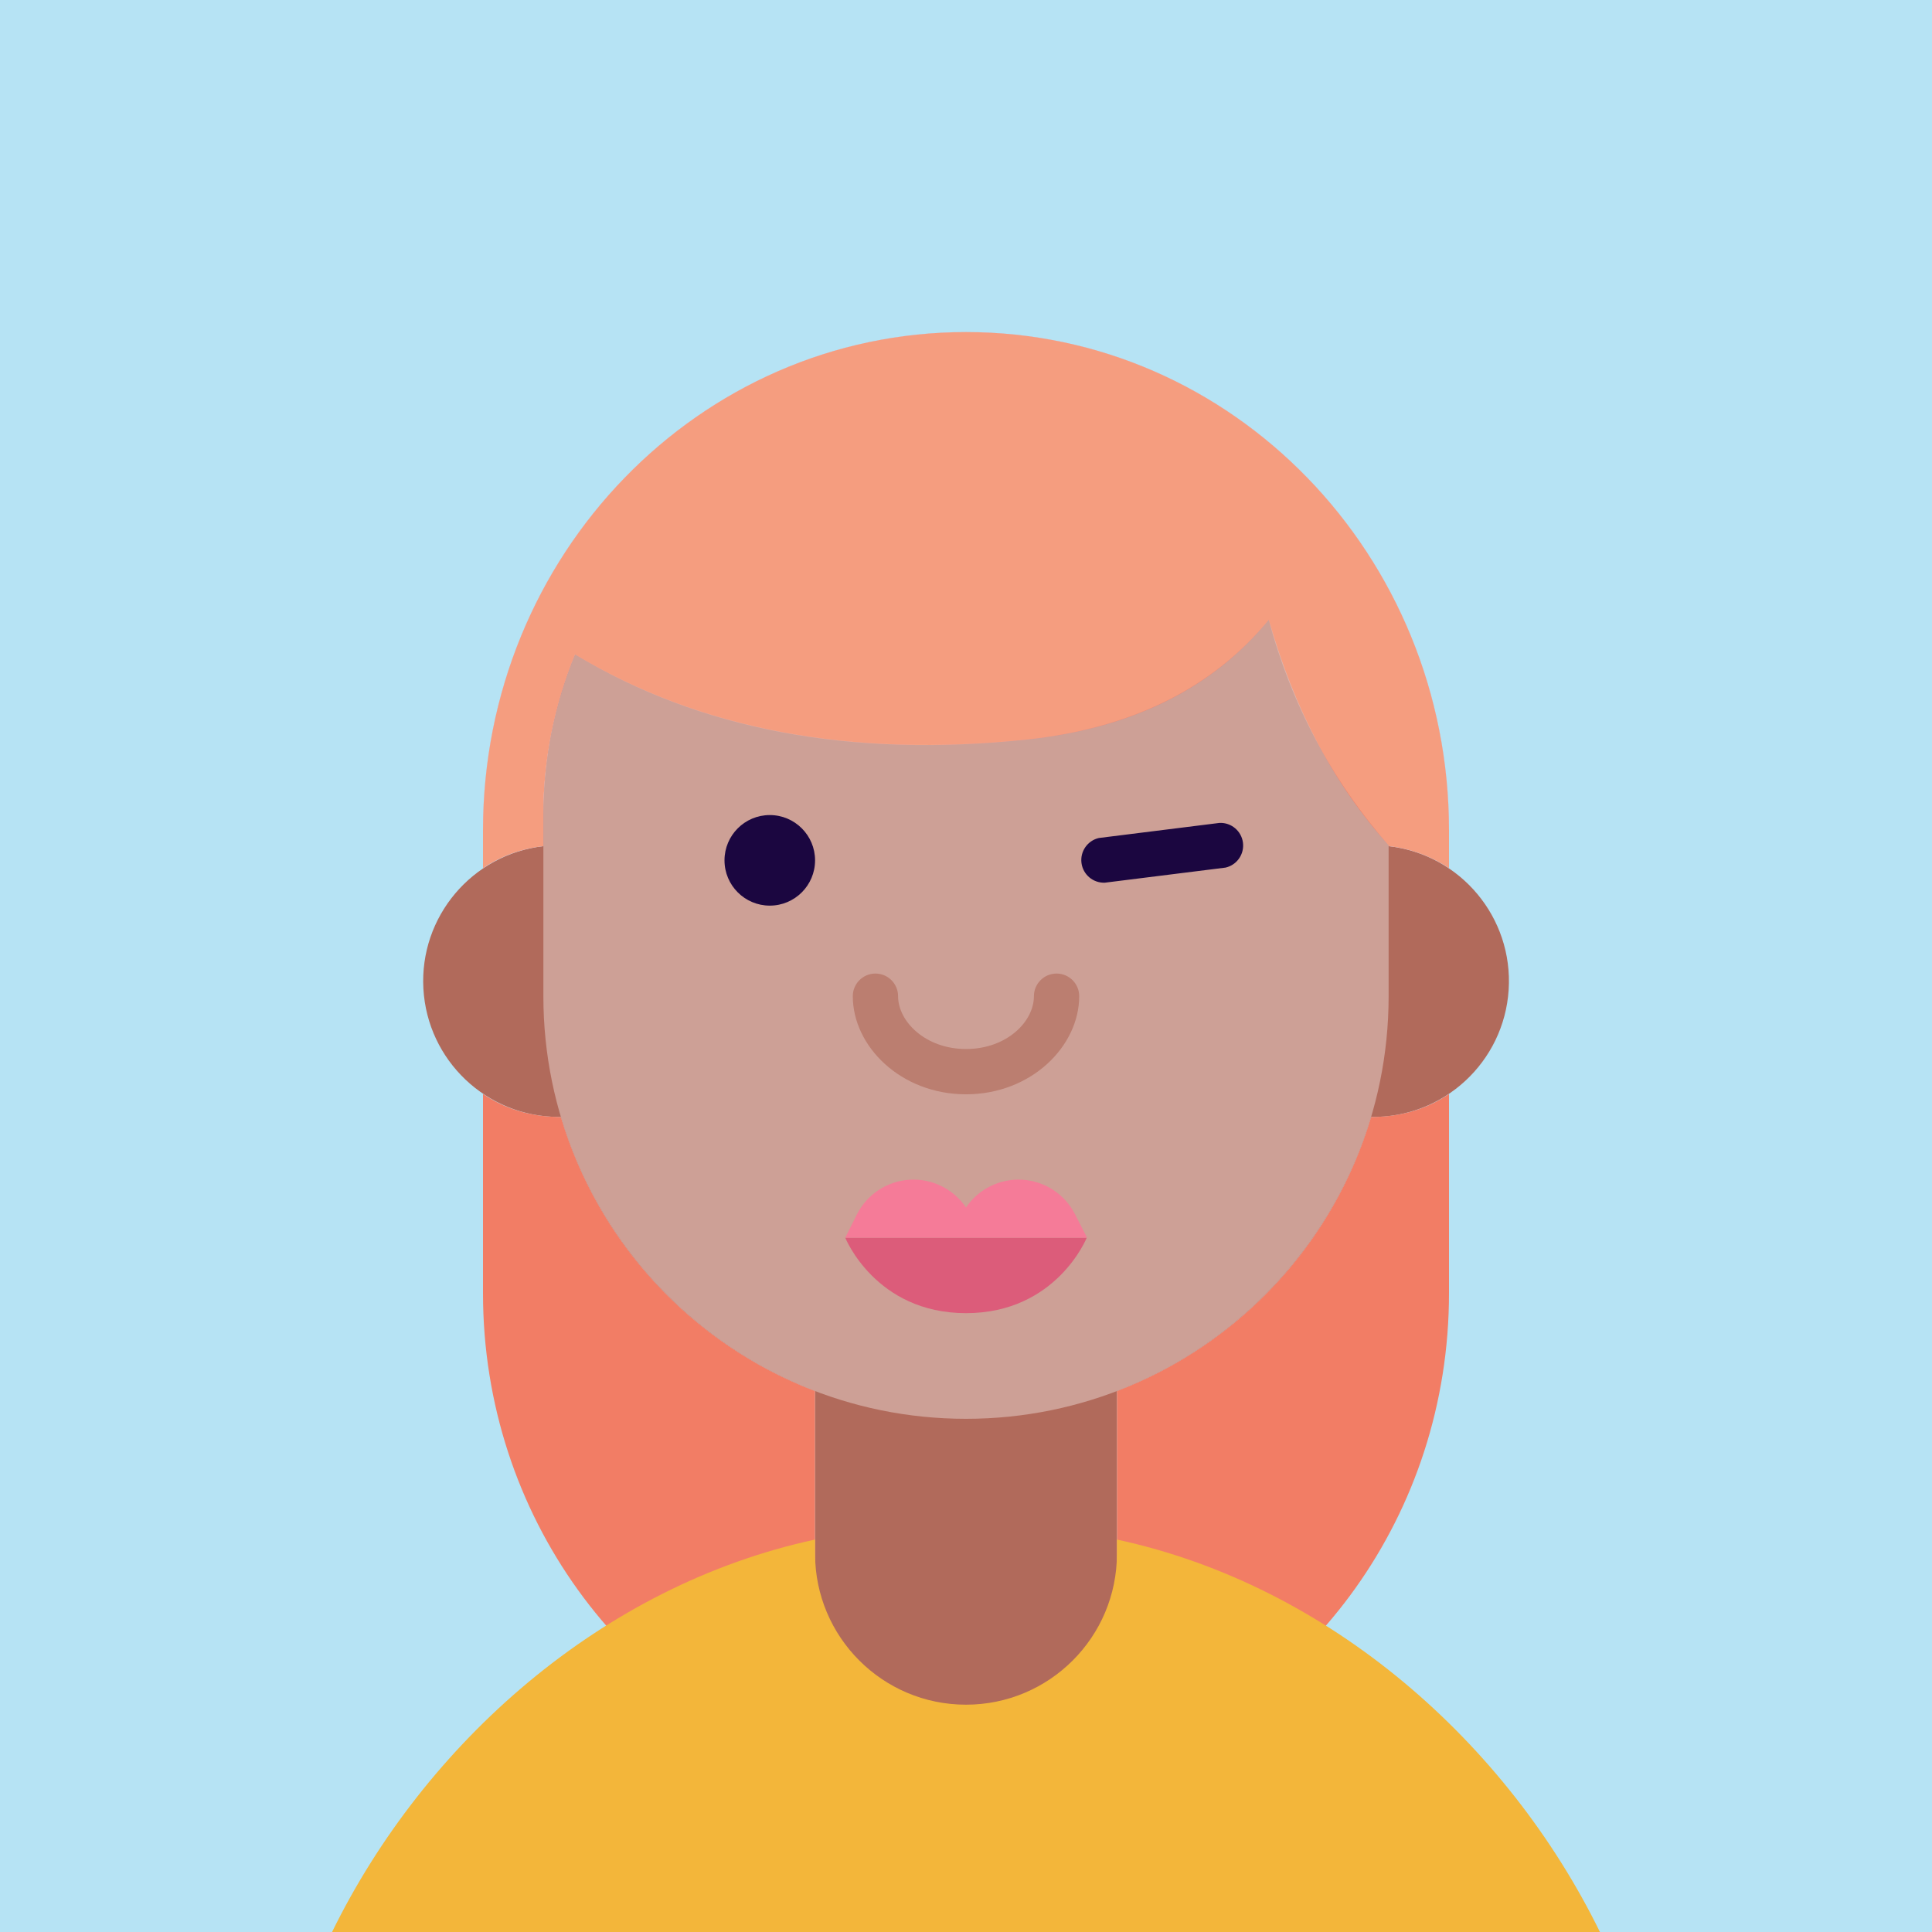
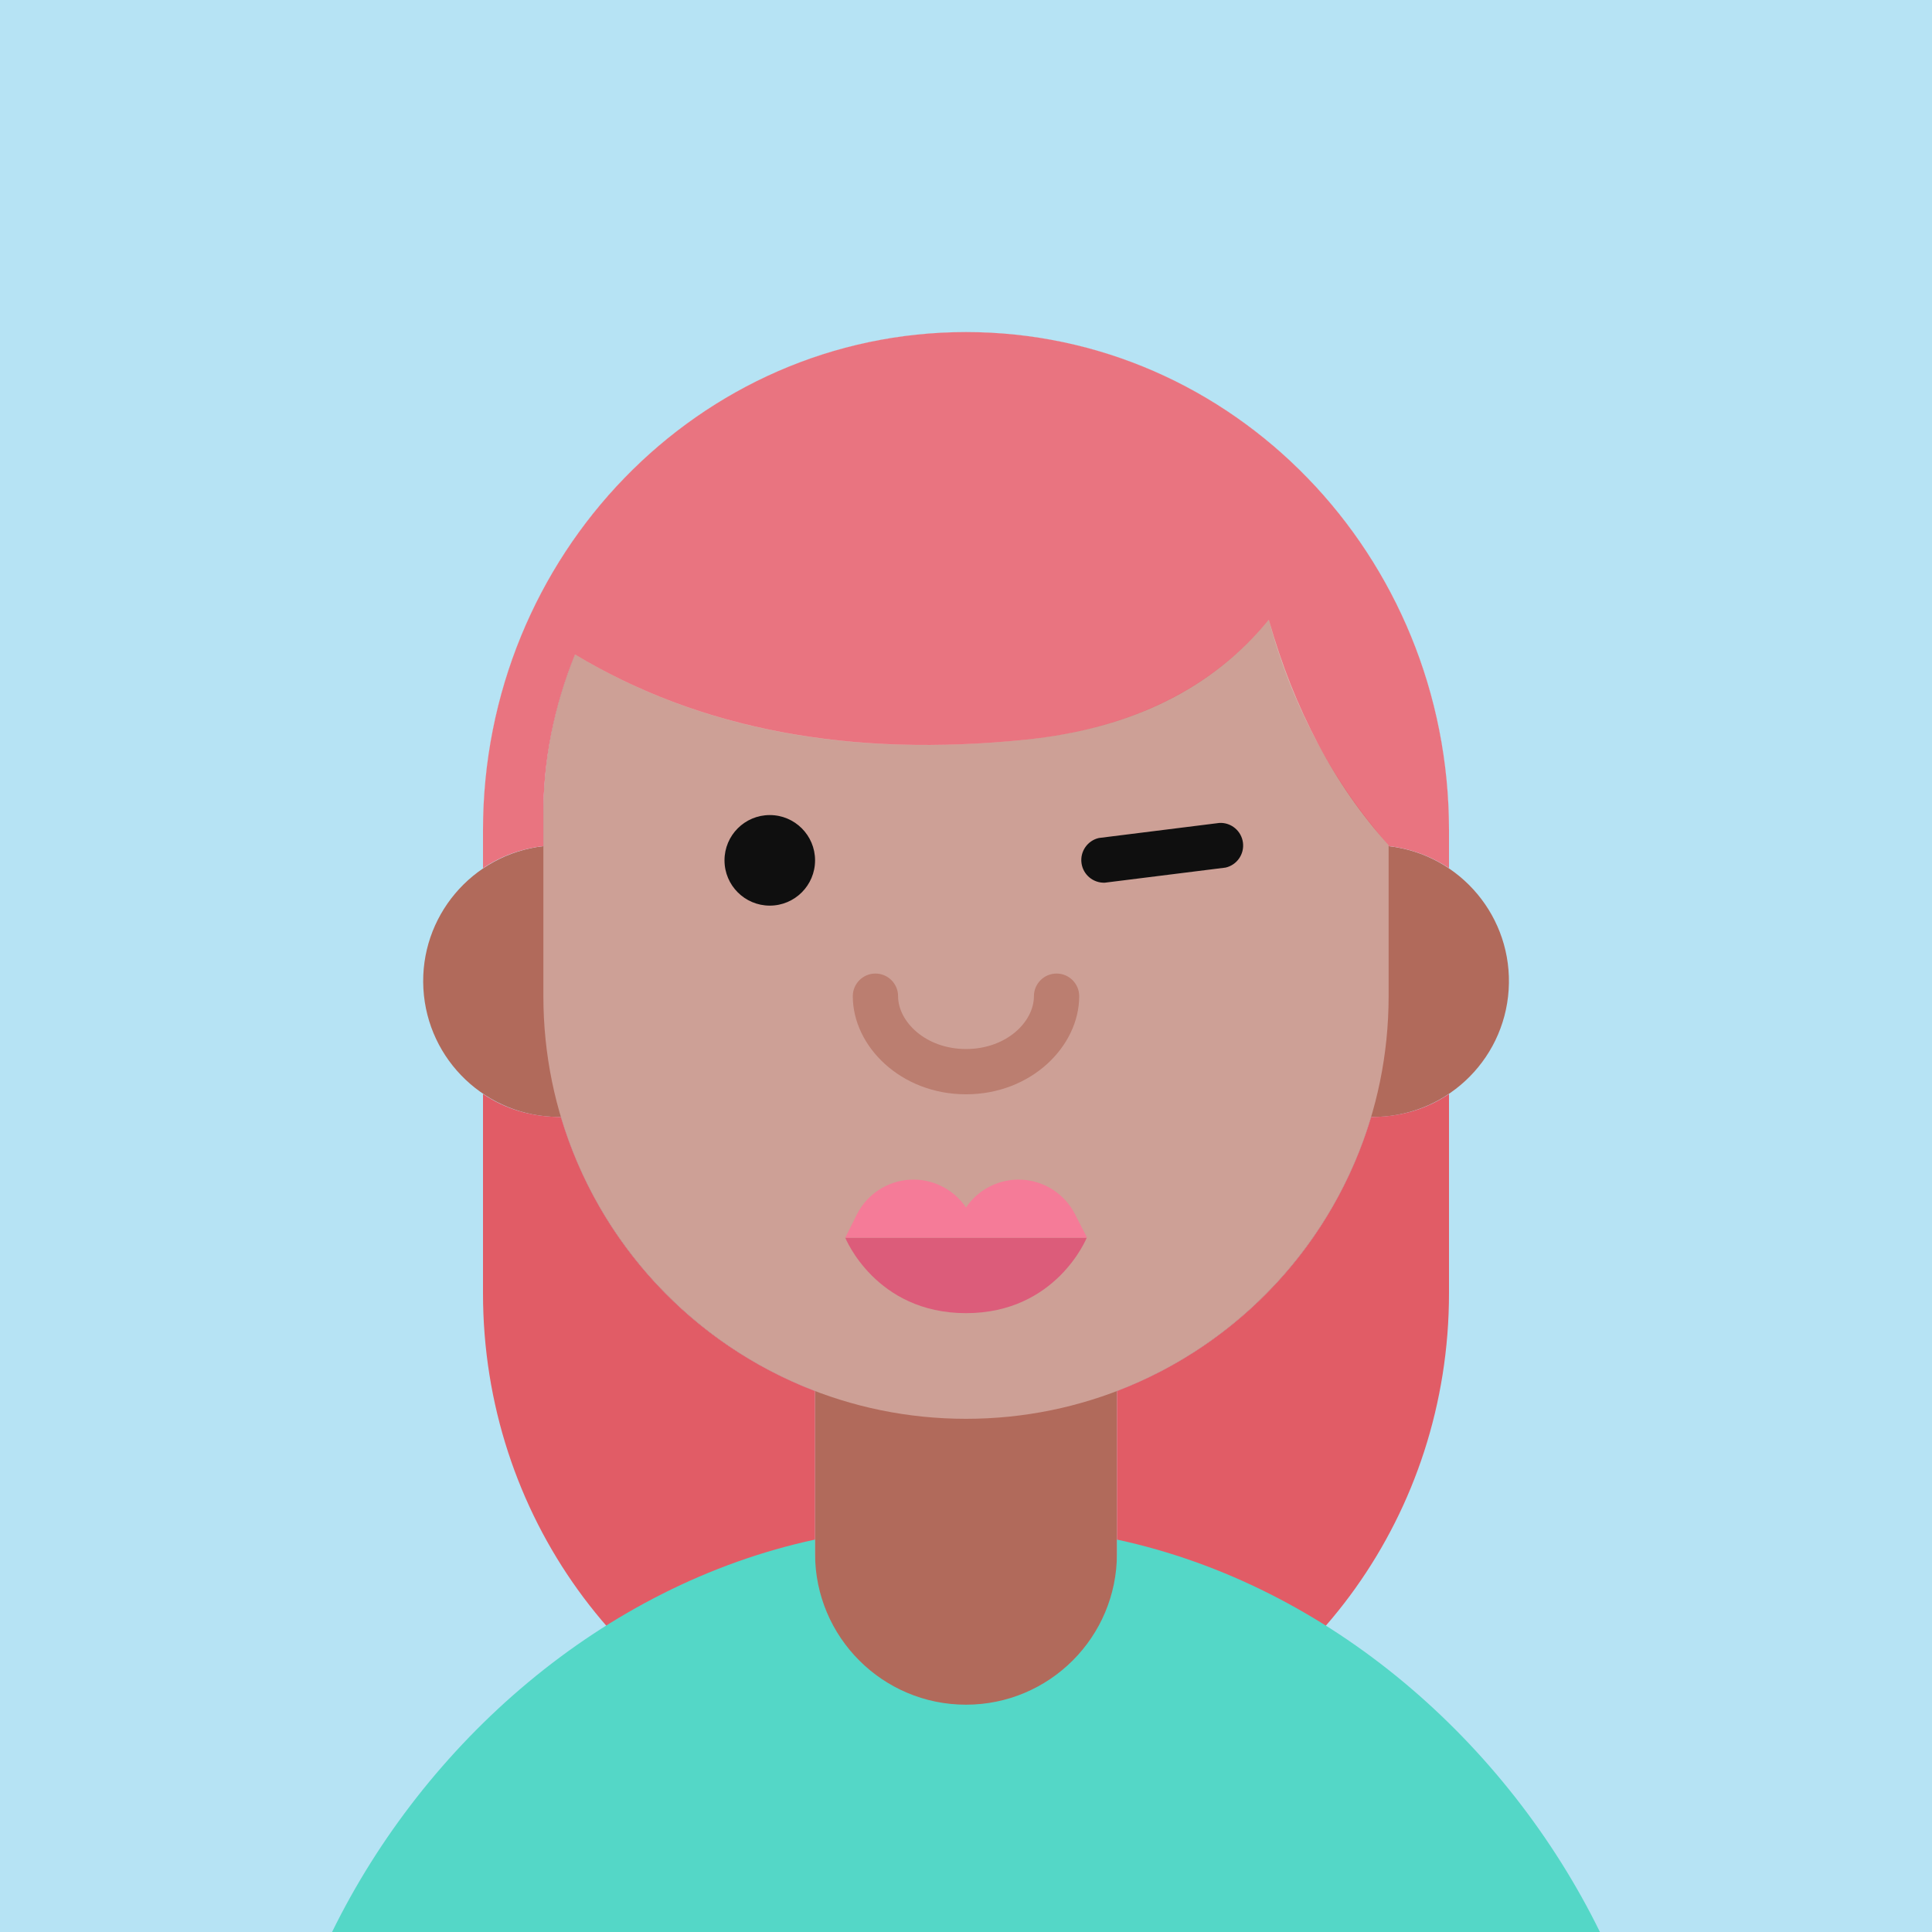
<svg xmlns="http://www.w3.org/2000/svg" viewBox="0 0 64 64" fill="none" shape-rendering="auto" aria-hidden="true">
  <defs>
    <g id="eyes-wink-0f7f3ddd">
-       <path d="M5.5 3a1.5 1.5 0 1 1 0 3 1.5 1.5 0 0 1 0-3m14.9.26a.75.75 0 0 1 .2 1.48l-4 .5a.75.75 0 0 1-.2-1.48z" fill="#1B0640" />
+       <path d="M5.5 3a1.5 1.5 0 1 1 0 3 1.5 1.5 0 0 1 0-3m14.9.26a.75.75 0 0 1 .2 1.48l-4 .5a.75.75 0 0 1-.2-1.48z" fill="#0f0f0f" />
    </g>
    <g id="hair-long-0f7f3ddd">
-       <path fill-rule="evenodd" clip-rule="evenodd" d="M36.5 23.5q-2.7-3-3.97-7.47-2.8 3.42-8.03 3.97-8.75.91-14.95-2.82A14 14 0 0 0 8.5 22.5v1.03q-1.11.13-2 .73V23c0-9.11 7.16-16.5 16-16.5s16 7.39 16 16.5v1.26a4.5 4.5 0 0 0-2-.73zm2 8.24v6.6c0 7.32-4.61 13.52-11 15.68V41.58a14 14 0 0 0 8.42-9.08H36q1.4-.02 2.5-.76m-32 6.6c0 7.37 4.68 13.6 11.13 15.73l-.13-7.02v-5.47a14 14 0 0 1-8.42-9.08H9q-1.4-.02-2.5-.76z" fill="#f27d65" />
+       <path fill-rule="evenodd" clip-rule="evenodd" d="M36.5 23.5q-2.7-3-3.97-7.47-2.8 3.42-8.03 3.97-8.75.91-14.95-2.82A14 14 0 0 0 8.5 22.5v1.03q-1.11.13-2 .73V23c0-9.11 7.16-16.5 16-16.5s16 7.39 16 16.5v1.26a4.5 4.5 0 0 0-2-.73zm2 8.24v6.6c0 7.32-4.61 13.52-11 15.68V41.58a14 14 0 0 0 8.42-9.08H36q1.4-.02 2.5-.76m-32 6.6c0 7.37 4.68 13.6 11.13 15.73l-.13-7.02v-5.47a14 14 0 0 1-8.42-9.08H9q-1.4-.02-2.5-.76z" fill="#e15c66" />
      <path d="M32.53 16.03a18.5 18.5 0 0 0 3.97 7.47v.03q1.11.13 2 .73V23c0-9.11-7.16-16.5-16-16.5s-16 7.39-16 16.5v1.26q.89-.6 2-.73V22.5q.02-2.84 1.05-5.32 6.2 3.74 14.95 2.82 5.22-.56 8.03-3.97" fill="white" opacity=".26" style="mix-blend-mode:overlay" />
    </g>
    <g id="clothes-rounded-0f7f3ddd">
-       <path d="M16 4.8v.47a5 5 0 0 0 10 0V4.8c7.06 1.52 12.93 6.74 16 13H0c3.07-6.26 8.94-11.48 16-13" fill="#f3b63a" />
+       <path d="M16 4.8v.47a5 5 0 0 0 10 0V4.8c7.06 1.52 12.93 6.74 16 13H0c3.07-6.26 8.94-11.48 16-13" fill="#54d7c7" />
    </g>
    <g id="mouth-lips-0f7f3ddd">
      <path d="M1 3.54h8s-1 2.5-4 2.5-4-2.5-4-2.5" fill="#DC5C7A" />
      <path d="M1.39 2.76A2.1 2.1 0 0 1 5 2.54a2.1 2.1 0 0 1 3.61.22l.4.78H1z" fill="#F57B98" />
    </g>
    <g id="nose-mediumRound-0f7f3ddd">
      <path d="M3.25.75a.75.75 0 0 1 1.5 0c0 .84.91 1.75 2.25 1.75S9.25 1.6 9.25.75a.75.75 0 1 1 1.5 0C10.75 2.41 9.16 4 7 4S3.25 2.41 3.25.75" fill="black" opacity=".36" style="mix-blend-mode:overlay" />
    </g>
    <clipPath id="clip-0f7f3ddd">
      <rect width="64" height="64" rx="0" ry="0" />
    </clipPath>
  </defs>
  <g clip-path="url(#clip-0f7f3ddd)">
    <rect width="64" height="64" fill="#b6e3f4" />
    <path d="M37 46.08V52a5 5 0 0 1-10 0v-5.92A14 14 0 0 1 18.58 37h-.08a4.5 4.5 0 0 1-.5-8.97V27a14 14 0 1 1 28 0v1.03a4.5 4.5 0 0 1-.58 8.97A14 14 0 0 1 37 46.08" fill="#b16a5b" />
    <mask id="personas-a" style="mask-type:luminance">
      <path d="M37 46.08V52a5 5 0 0 1-10 0v-5.92A14 14 0 0 1 18.58 37h-.08a4.5 4.5 0 0 1-.5-8.97V27a14 14 0 1 1 28 0v1.03a4.5 4.5 0 0 1-.58 8.97A14 14 0 0 1 37 46.08" fill="white" />
    </mask>
    <g mask="url(#personas-a)">
      <path d="M32 13a14 14 0 0 1 14 14v6a14 14 0 1 1-28 0v-6a14 14 0 0 1 14-14" fill="white" opacity=".36" style="mix-blend-mode:overlay" />
    </g>
    <use transform="translate(20 24)" href="#eyes-wink-0f7f3ddd" />
    <use transform="translate(9.5 4.5)" href="#hair-long-0f7f3ddd" />
    <use transform="translate(11 46.2)" href="#clothes-rounded-0f7f3ddd" />
    <use transform="translate(27 37.46)" href="#mouth-lips-0f7f3ddd" />
    <use transform="translate(25 32.25)" href="#nose-mediumRound-0f7f3ddd" />
  </g>
</svg>
